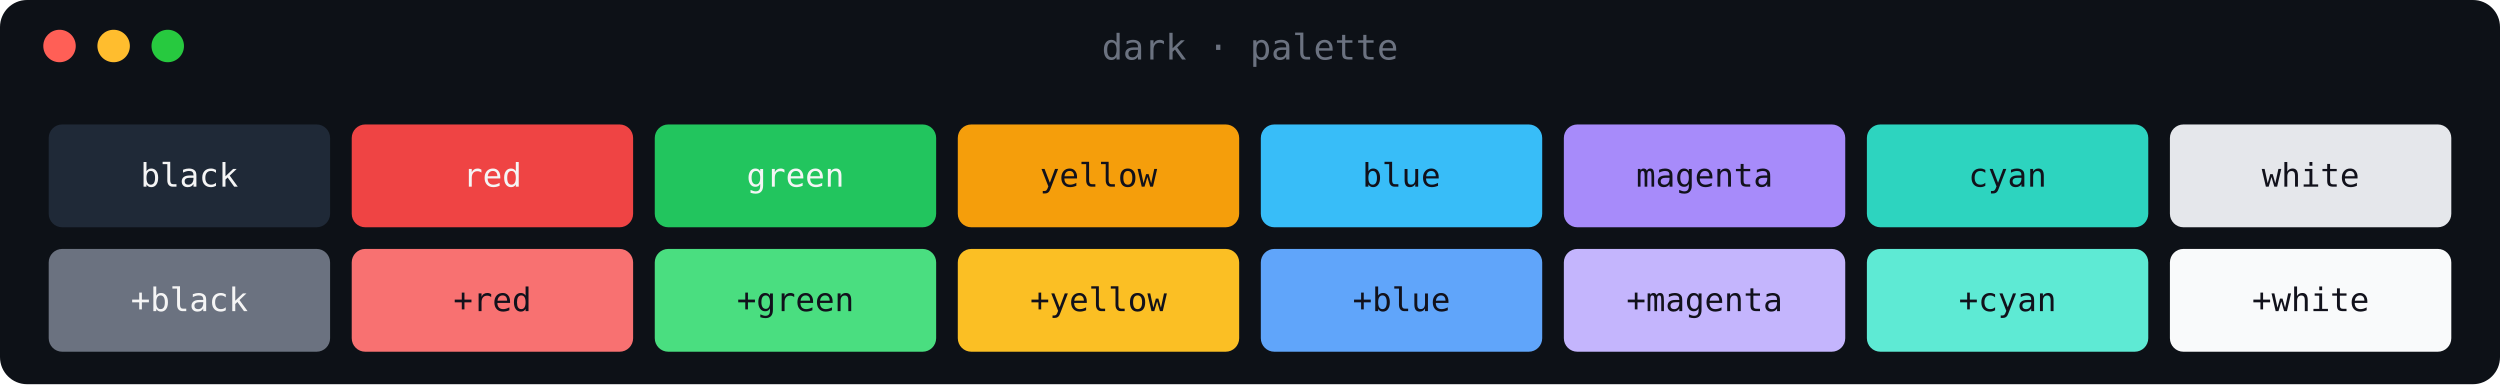
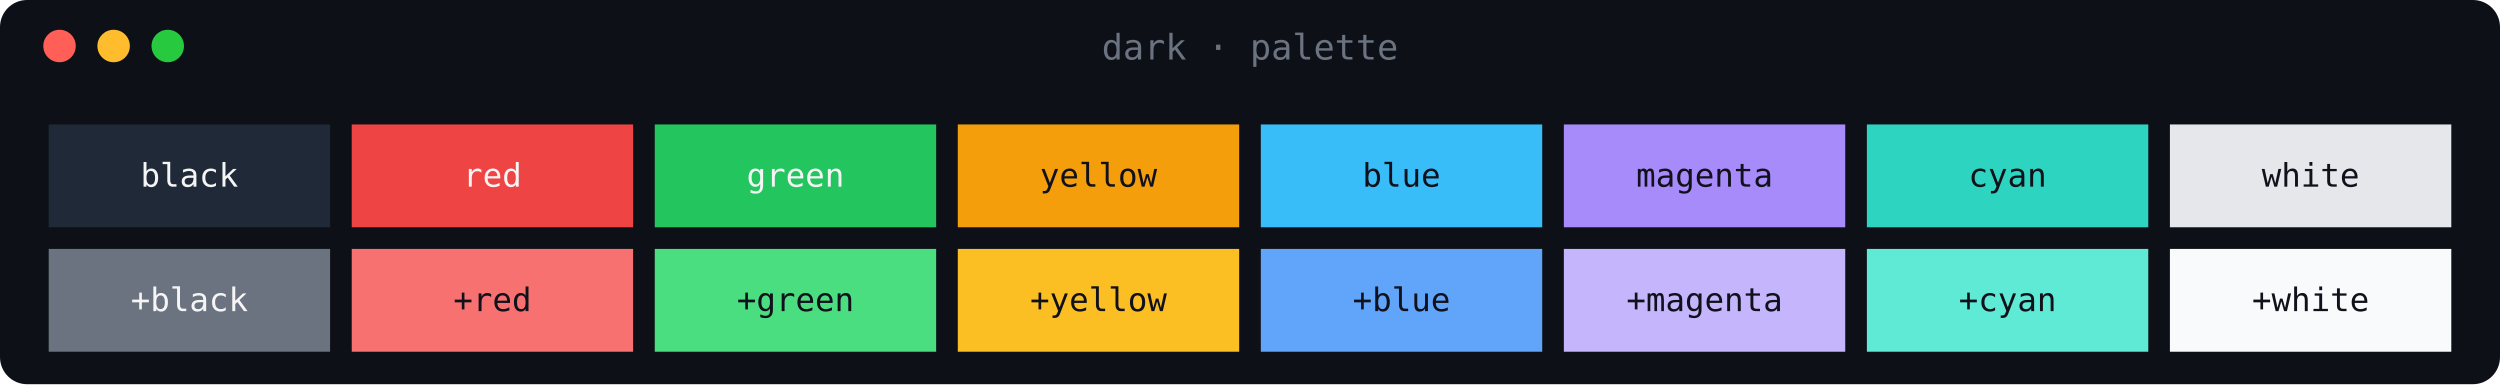
<svg xmlns="http://www.w3.org/2000/svg" width="924" height="142" viewBox="0 0 924 142" font-family="ui-monospace, SFMono-Regular, Menlo, Consolas, monospace" font-size="15">
  <rect width="924" height="142" rx="10" fill="#0d1117" />
  <circle cx="22" cy="17" r="6" fill="#ff5f56" />
  <circle cx="42" cy="17" r="6" fill="#ffbd2e" />
  <circle cx="62" cy="17" r="6" fill="#27c93f" />
  <text x="462" y="22" fill="#6b7280" font-size="13" text-anchor="middle">dark · palette</text>
-   <rect x="18" y="46" width="104" height="38" rx="5" fill="#1f2937" />
+   <rect x="18" y="46" width="104" height="38" fill="#1f2937" />
  <text x="70" y="69" fill="#f5f5f5" font-size="12" text-anchor="middle">black</text>
-   <rect x="130" y="46" width="104" height="38" rx="5" fill="#ef4444" />
+   <rect x="130" y="46" width="104" height="38" fill="#ef4444" />
  <text x="182" y="69" fill="#f5f5f5" font-size="12" text-anchor="middle">red</text>
-   <rect x="242" y="46" width="104" height="38" rx="5" fill="#22c55e" />
+   <rect x="242" y="46" width="104" height="38" fill="#22c55e" />
  <text x="294" y="69" fill="#f5f5f5" font-size="12" text-anchor="middle">green</text>
-   <rect x="354" y="46" width="104" height="38" rx="5" fill="#f59e0b" />
+   <rect x="354" y="46" width="104" height="38" fill="#f59e0b" />
  <text x="406" y="69" fill="#11111b" font-size="12" text-anchor="middle">yellow</text>
-   <rect x="466" y="46" width="104" height="38" rx="5" fill="#38bdf8" />
+   <rect x="466" y="46" width="104" height="38" fill="#38bdf8" />
  <text x="518" y="69" fill="#11111b" font-size="12" text-anchor="middle">blue</text>
-   <rect x="578" y="46" width="104" height="38" rx="5" fill="#a78bfa" />
+   <rect x="578" y="46" width="104" height="38" fill="#a78bfa" />
  <text x="630" y="69" fill="#11111b" font-size="12" text-anchor="middle">magenta</text>
-   <rect x="690" y="46" width="104" height="38" rx="5" fill="#2dd4bf" />
+   <rect x="690" y="46" width="104" height="38" fill="#2dd4bf" />
  <text x="742" y="69" fill="#11111b" font-size="12" text-anchor="middle">cyan</text>
-   <rect x="802" y="46" width="104" height="38" rx="5" fill="#e5e7eb" />
+   <rect x="802" y="46" width="104" height="38" fill="#e5e7eb" />
  <text x="854" y="69" fill="#11111b" font-size="12" text-anchor="middle">white</text>
-   <rect x="18" y="92" width="104" height="38" rx="5" fill="#6b7280" />
+   <rect x="18" y="92" width="104" height="38" fill="#6b7280" />
  <text x="70" y="115" fill="#f5f5f5" font-size="12" text-anchor="middle">+black</text>
-   <rect x="130" y="92" width="104" height="38" rx="5" fill="#f87171" />
+   <rect x="130" y="92" width="104" height="38" fill="#f87171" />
  <text x="182" y="115" fill="#11111b" font-size="12" text-anchor="middle">+red</text>
-   <rect x="242" y="92" width="104" height="38" rx="5" fill="#4ade80" />
+   <rect x="242" y="92" width="104" height="38" fill="#4ade80" />
  <text x="294" y="115" fill="#11111b" font-size="12" text-anchor="middle">+green</text>
-   <rect x="354" y="92" width="104" height="38" rx="5" fill="#fbbf24" />
+   <rect x="354" y="92" width="104" height="38" fill="#fbbf24" />
  <text x="406" y="115" fill="#11111b" font-size="12" text-anchor="middle">+yellow</text>
-   <rect x="466" y="92" width="104" height="38" rx="5" fill="#60a5fa" />
+   <rect x="466" y="92" width="104" height="38" fill="#60a5fa" />
  <text x="518" y="115" fill="#11111b" font-size="12" text-anchor="middle">+blue</text>
-   <rect x="578" y="92" width="104" height="38" rx="5" fill="#c4b5fd" />
+   <rect x="578" y="92" width="104" height="38" fill="#c4b5fd" />
  <text x="630" y="115" fill="#11111b" font-size="12" text-anchor="middle">+magenta</text>
-   <rect x="690" y="92" width="104" height="38" rx="5" fill="#5eead4" />
+   <rect x="690" y="92" width="104" height="38" fill="#5eead4" />
  <text x="742" y="115" fill="#11111b" font-size="12" text-anchor="middle">+cyan</text>
-   <rect x="802" y="92" width="104" height="38" rx="5" fill="#f9fafb" />
+   <rect x="802" y="92" width="104" height="38" fill="#f9fafb" />
  <text x="854" y="115" fill="#11111b" font-size="12" text-anchor="middle">+white</text>
</svg>
